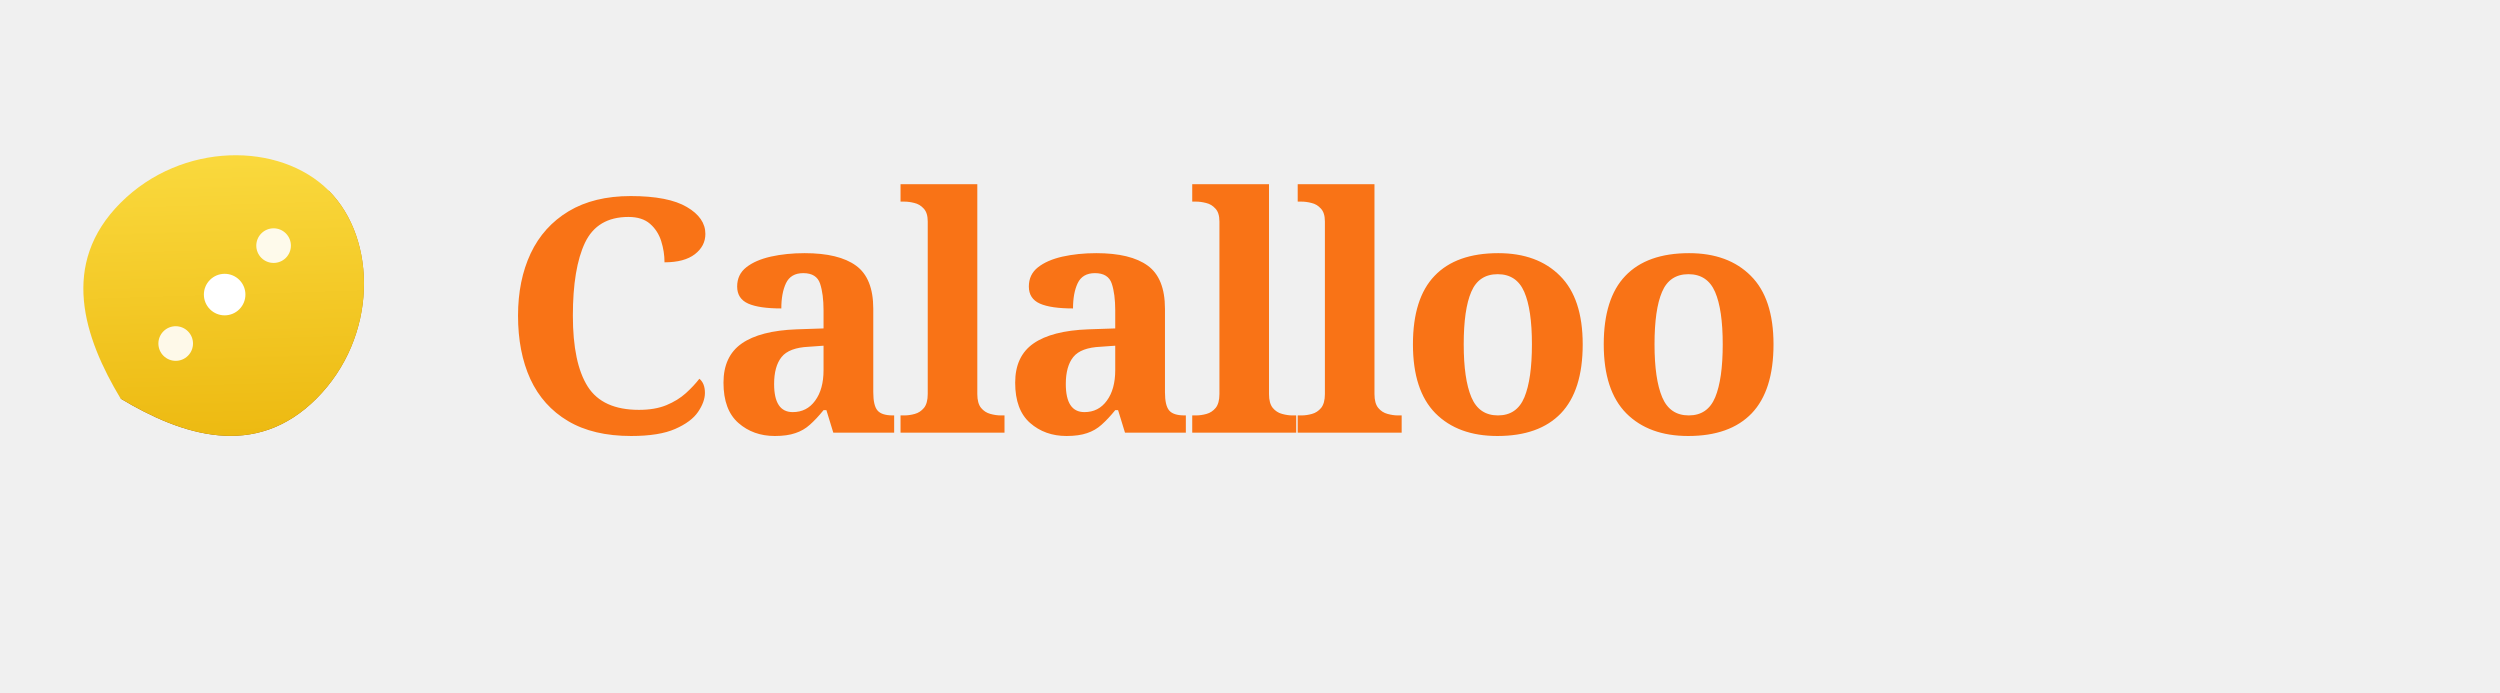
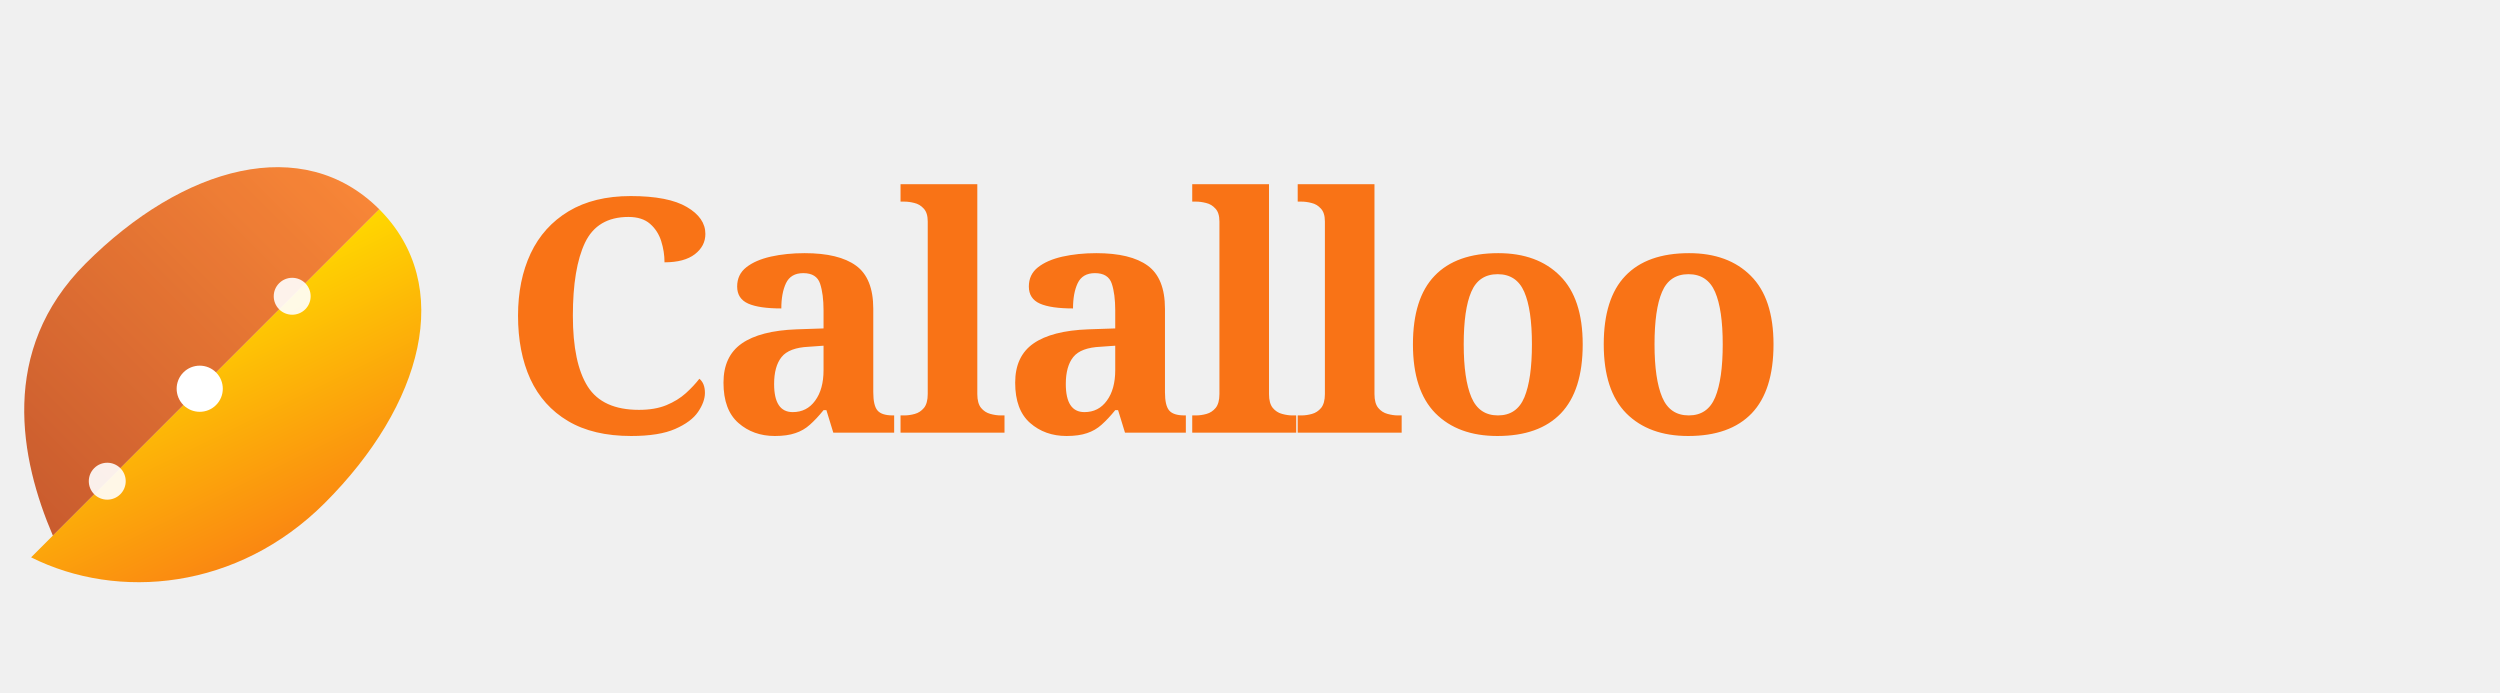
<svg xmlns="http://www.w3.org/2000/svg" viewBox="0 0 260 72" width="260" height="72">
  <defs>
-     <linearGradient id="zg" x1="0%" y1="0%" x2="100%" y2="100%">
-       <stop offset="0%" stop-color="#FDE047" />
-       <stop offset="100%" stop-color="#EAB308" />
+     <linearGradient id="zg1" x1="0%" y1="0%" x2="100%" y2="100%">
+       <stop offset="0%" stop-color="#FFD700" />
+       <stop offset="100%" stop-color="#F97316" />
    </linearGradient>
-     <linearGradient id="zf" x1="0%" y1="0%" x2="0%" y2="100%">
-       <stop offset="0%" stop-color="#CA8A04" />
-       <stop offset="100%" stop-color="#854D0E" />
+     <linearGradient id="zg2" x1="0%" y1="0%" x2="0%" y2="100%">
+       <stop offset="0%" stop-color="#F97316" />
+       <stop offset="100%" stop-color="#C2410C" />
    </linearGradient>
  </defs>
-   <g transform="translate(6, 12) scale(0.18) rotate(45, 100, 100)">
-     <path d="M100,20 C140,20 180,60 180,110 C180,160 140,180 100,190 L100,20 Z" fill="url(#zf)" />
-     <path d="M100,20 C60,20 20,60 20,110 C20,160 60,180 100,190 C140,180 180,160 180,110 C180,60 140,20 100,20 Z" fill="url(#zg)" />
-     <circle cx="100" cy="65" r="10" fill="white" opacity="0.9" />
-     <circle cx="100" cy="105" r="12" fill="white" />
-     <circle cx="100" cy="145" r="10" fill="white" opacity="0.9" />
+   <g transform="translate(6, 12) scale(0.16) rotate(45, 110, 160)">
+     <path d="M110,20 C180,20 220,90 220,180 C220,260 170,320 110,340 C110,340 110,150 110,20 Z" fill="url(#zg1)" />
+     <path d="M110,20 C40,20 0,90 0,180 C0,260 60,300 110,320 C110,320 110,150 110,20 Z" fill="url(#zg2)" opacity="0.85" />
+     <circle cx="110" cy="100" r="12" fill="white" opacity="0.9" />
+     <circle cx="110" cy="185" r="15" fill="white" />
+     <circle cx="110" cy="270" r="12" fill="white" opacity="0.9" />
  </g>
  <text x="52" y="45" font-family="Georgia, serif" font-weight="900" font-size="34" fill="#F97316" letter-spacing="-1">Calalloo</text>
</svg>
